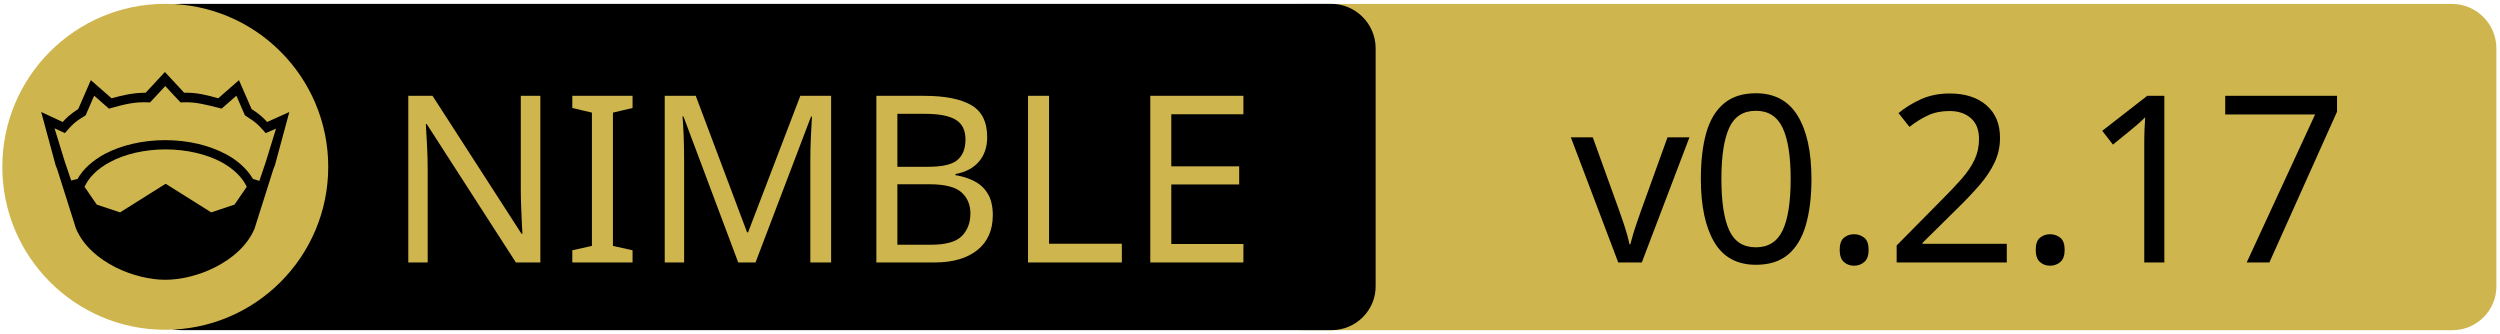
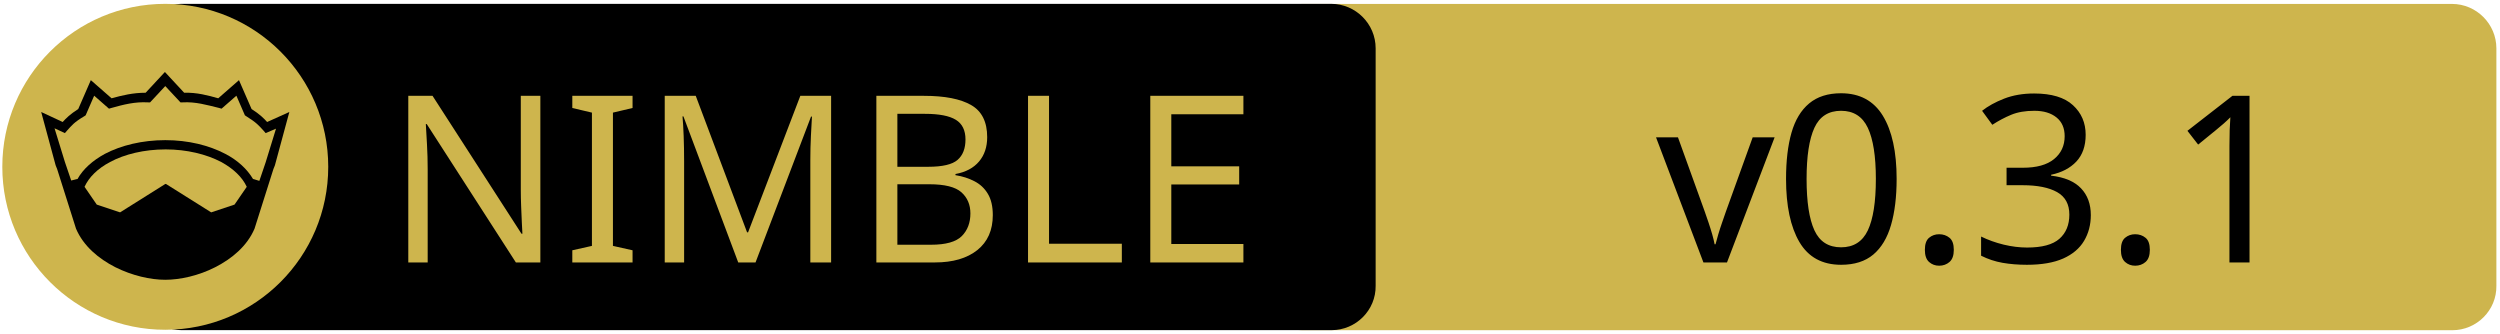
<svg xmlns="http://www.w3.org/2000/svg" xmlns:xlink="http://www.w3.org/1999/xlink" width="675" height="90" xml:space="preserve" version="1.1">
  <a xlink:href="https://github.com/bung87/crowngui">
    <g>
      <path fill="#CEB54D" id="svg_15" d="m662.123,89.159l-310.5,0c-6.6,0 -12,-5.4 -12,-12l0,-64.1c0,-6.6 5.4,-12 12,-12l310.4,0c6.6,0 12,5.4 12,12l0,64.1c0.1,6.6 -5.3,12 -11.9,12z" />
      <path id="svg_1" d="m359.524,89.139l-310.5,0c-6.6,0 -12,-5.4 -12,-12l0,-64.1c0,-6.6 5.4,-12 12,-12l310.4,0c6.6,0 12,5.4 12,12l0,64.1c0.1,6.6 -5.3,12 -11.9,12z" />
      <rect id="svg_2" fill="none" height="45.9" width="315.3" class="st0" y="24.539" x="60.224" />
      <circle id="svg_4" fill="#CEB54D" r="44" cy="45.039" cx="44.624" class="st1" />
      <g id="XMLID_4_">
        <path id="svg_5" d="m78.124,30.239l-3.9,14.4l-0.4,1l-5.1,16.1c0,0 0,0 0,0c-2,4.7 -6.1,8.1 -10.6,10.4c-4.5,2.3 -9.5,3.4 -13.5,3.4c-4,0 -8.9,-1.1 -13.5,-3.4c-4.5,-2.3 -8.6,-5.7 -10.6,-10.4c0,0 0,0 0,0l-5.1,-16.1l-0.4,-1l-3.9,-14.4l5.8,2.7c0.9,-1 2,-2.1 4.2,-3.5l3.4,-7.8l5.6,4.9c2.9,-0.8 5.8,-1.5 9.2,-1.5l5.2,-5.6l5.2,5.6c3.4,-0.1 6.4,0.7 9.2,1.5l5.6,-4.9l3.4,7.8c2.2,1.4 3.3,2.5 4.2,3.5l6,-2.7z" />
        <g id="XMLID_6_">
          <g id="svg_6">
            <path id="svg_7" fill="#CEB54D" d="m66.624,50.439l-3.3,4.8l-6.3,2.1l-12.1,-7.6c-0.1,-0.1 -0.3,-0.1 -0.4,0l-12.1,7.6l-6.3,-2.1l-3.3,-4.8c1.2,-2.6 3.5,-4.9 6.9,-6.7c3.9,-2.1 9.2,-3.4 15,-3.4c5.7,0 11,1.3 15,3.4c3.3,1.8 5.7,4.1 6.9,6.7z" class="st1" />
          </g>
          <g id="svg_8" />
        </g>
        <g id="XMLID_5_">
          <g id="svg_9">
            <path id="svg_10" fill="#CEB54D" d="m74.524,34.739l-2.8,9.1l-1.7,5l-1.6,-0.5c0,0 -0.1,0 -0.1,0c-1.6,-2.7 -4.2,-5.1 -7.5,-6.8c-4.4,-2.3 -10,-3.7 -16.2,-3.7c-6.2,0 -11.9,1.4 -16.3,3.7c-3.3,1.8 -5.9,4.1 -7.4,6.8c0,0 -0.1,0 -0.1,0l-1.6,0.4l-1.7,-5l-2.8,-9.1l2.8,1.3l0.6,-0.7c1.2,-1.3 1.8,-2.2 4.7,-3.9l0.3,-0.2l2.3,-5.3l4,3.5l0.7,-0.2c3.2,-0.9 6.3,-1.7 9.8,-1.5l0.6,0l4.1,-4.4l4.1,4.4l0.6,0c3.5,-0.2 6.5,0.7 9.8,1.5l0.7,0.2l4,-3.5l2.3,5.3l0.3,0.2c2.9,1.8 3.5,2.6 4.7,3.9l0.6,0.7l2.8,-1.2z" class="st1" />
          </g>
          <g id="svg_11" />
        </g>
      </g>
      <text x="-442" y="-350.021" id="svg_16" font-size="63px" font-family="'PT Sans Caption', 'Tahoma', 'Helvetica Neue Medium', 'PT Sans', sans-serif" fill="#CEB54D" class="st1 st2 st3" transform="matrix(1 0 0 1 546.13 420.879)">NIMBLE</text>
-       <text x="-122.0" y="-350.012" id="svg_17" font-size="63.012px" font-family="'PT Sans Caption', 'Tahoma', 'Helvetica Neue Medium', 'PT Sans', sans-serif" fill="#000000" class="st1 st2 st3" transform="matrix(1 0 0 1 546.13 420.879)">v0.2.17</text>
+       <text x="-99.0" y="-350.012" id="svg_17" font-size="63.012px" font-family="'PT Sans Caption', 'Tahoma', 'Helvetica Neue Medium', 'PT Sans', sans-serif" fill="#000000" class="st1 st2 st3" transform="matrix(1 0 0 1 546.13 420.879)">v0.3.1</text>
    </g>
  </a>
</svg>
